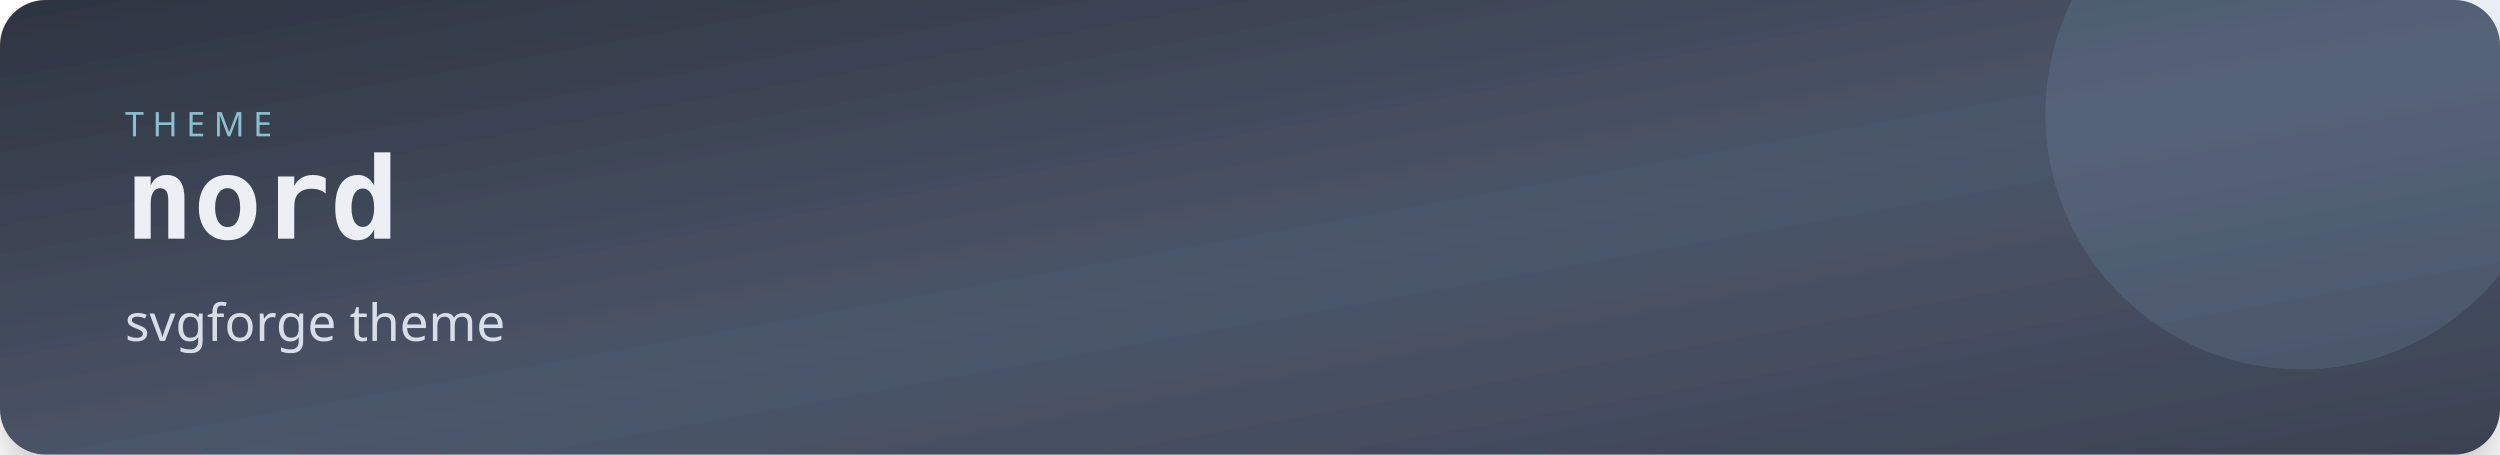
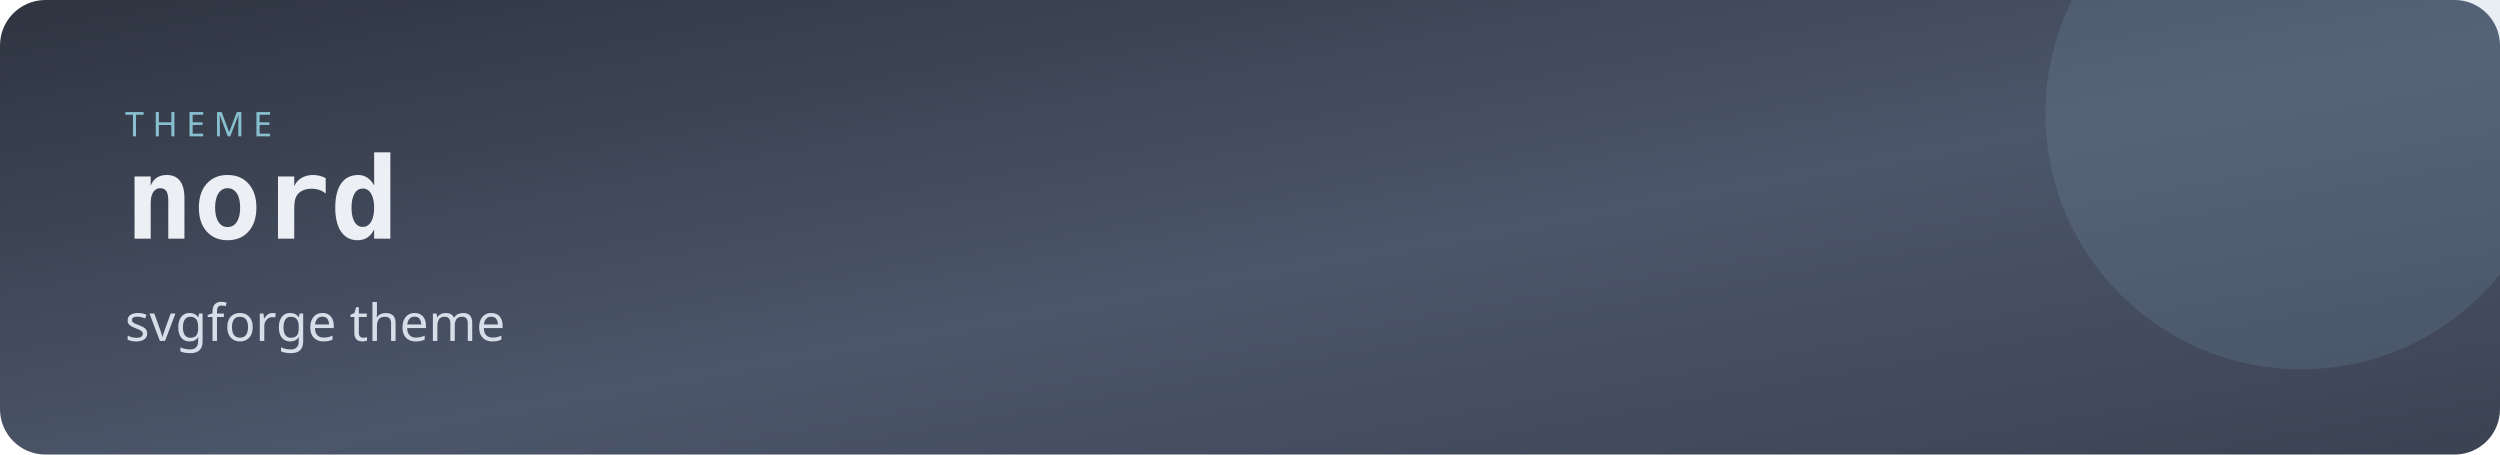
<svg xmlns="http://www.w3.org/2000/svg" width="880" height="160" viewBox="0 0 880 160" role="img" aria-label="nord">
  <defs>
-     <filter id="shadow-nord-33afb3" x="-8%" y="-8%" width="120%" height="130%">
-       <feDropShadow dx="0" dy="8" stdDeviation="10" flood-color="#000000" flood-opacity="0.28" />
-     </filter>
+     <linearGradient id="grad-nordnord-3c3a5c" x1="0" y1="0" x2="1" y2="1">
+       <stop offset="0%" stop-color="#2e3440" />
+       <stop offset="55%" stop-color="#4c566a" />
+       <stop offset="100%" stop-color="#3b4252" />
+     </linearGradient>
  </defs>
-   <g filter="url(#shadow-nord-33afb3)">
-     <defs>
-       <linearGradient id="grad-nordnord-3c3a5c" x1="0" y1="0" x2="1" y2="1">
-         <stop offset="0%" stop-color="#2e3440" />
-         <stop offset="55%" stop-color="#4c566a" />
-         <stop offset="100%" stop-color="#3b4252" />
-       </linearGradient>
-     </defs>
-     <rect width="880" height="160" rx="16" fill="url(#grad-nordnord-3c3a5c)" />
-     <circle cx="810" cy="40" r="90" fill="#81a1c1" fill-opacity="0.18" />
-     <text x="44" y="48" fill="#88c0d0" font-family="ui-sans-serif, system-ui, sans-serif" font-size="12" letter-spacing="3">THEME</text>
-     <text x="44" y="84" fill="#eceff4" font-family="ui-monospace, SFMono-Regular, Menlo, monospace" font-size="40" font-weight="700">nord</text>
-     <text x="44" y="120" fill="#d8dee9" font-family="ui-sans-serif, system-ui, sans-serif" font-size="18">svgforge theme</text>
-   </g>
+   <rect width="880" height="160" rx="16" fill="url(#grad-nordnord-3c3a5c)" />
+   <circle cx="810" cy="40" r="90" fill="#81a1c1" fill-opacity="0.18" />
+   <text x="44" y="48" fill="#88c0d0" font-family="ui-sans-serif, system-ui, sans-serif" font-size="12" letter-spacing="3">THEME</text>
+   <text x="44" y="84" fill="#eceff4" font-family="ui-monospace, SFMono-Regular, Menlo, monospace" font-size="40" font-weight="700">nord</text>
+   <text x="44" y="120" fill="#d8dee9" font-family="ui-sans-serif, system-ui, sans-serif" font-size="18">svgforge theme</text>
</svg>
